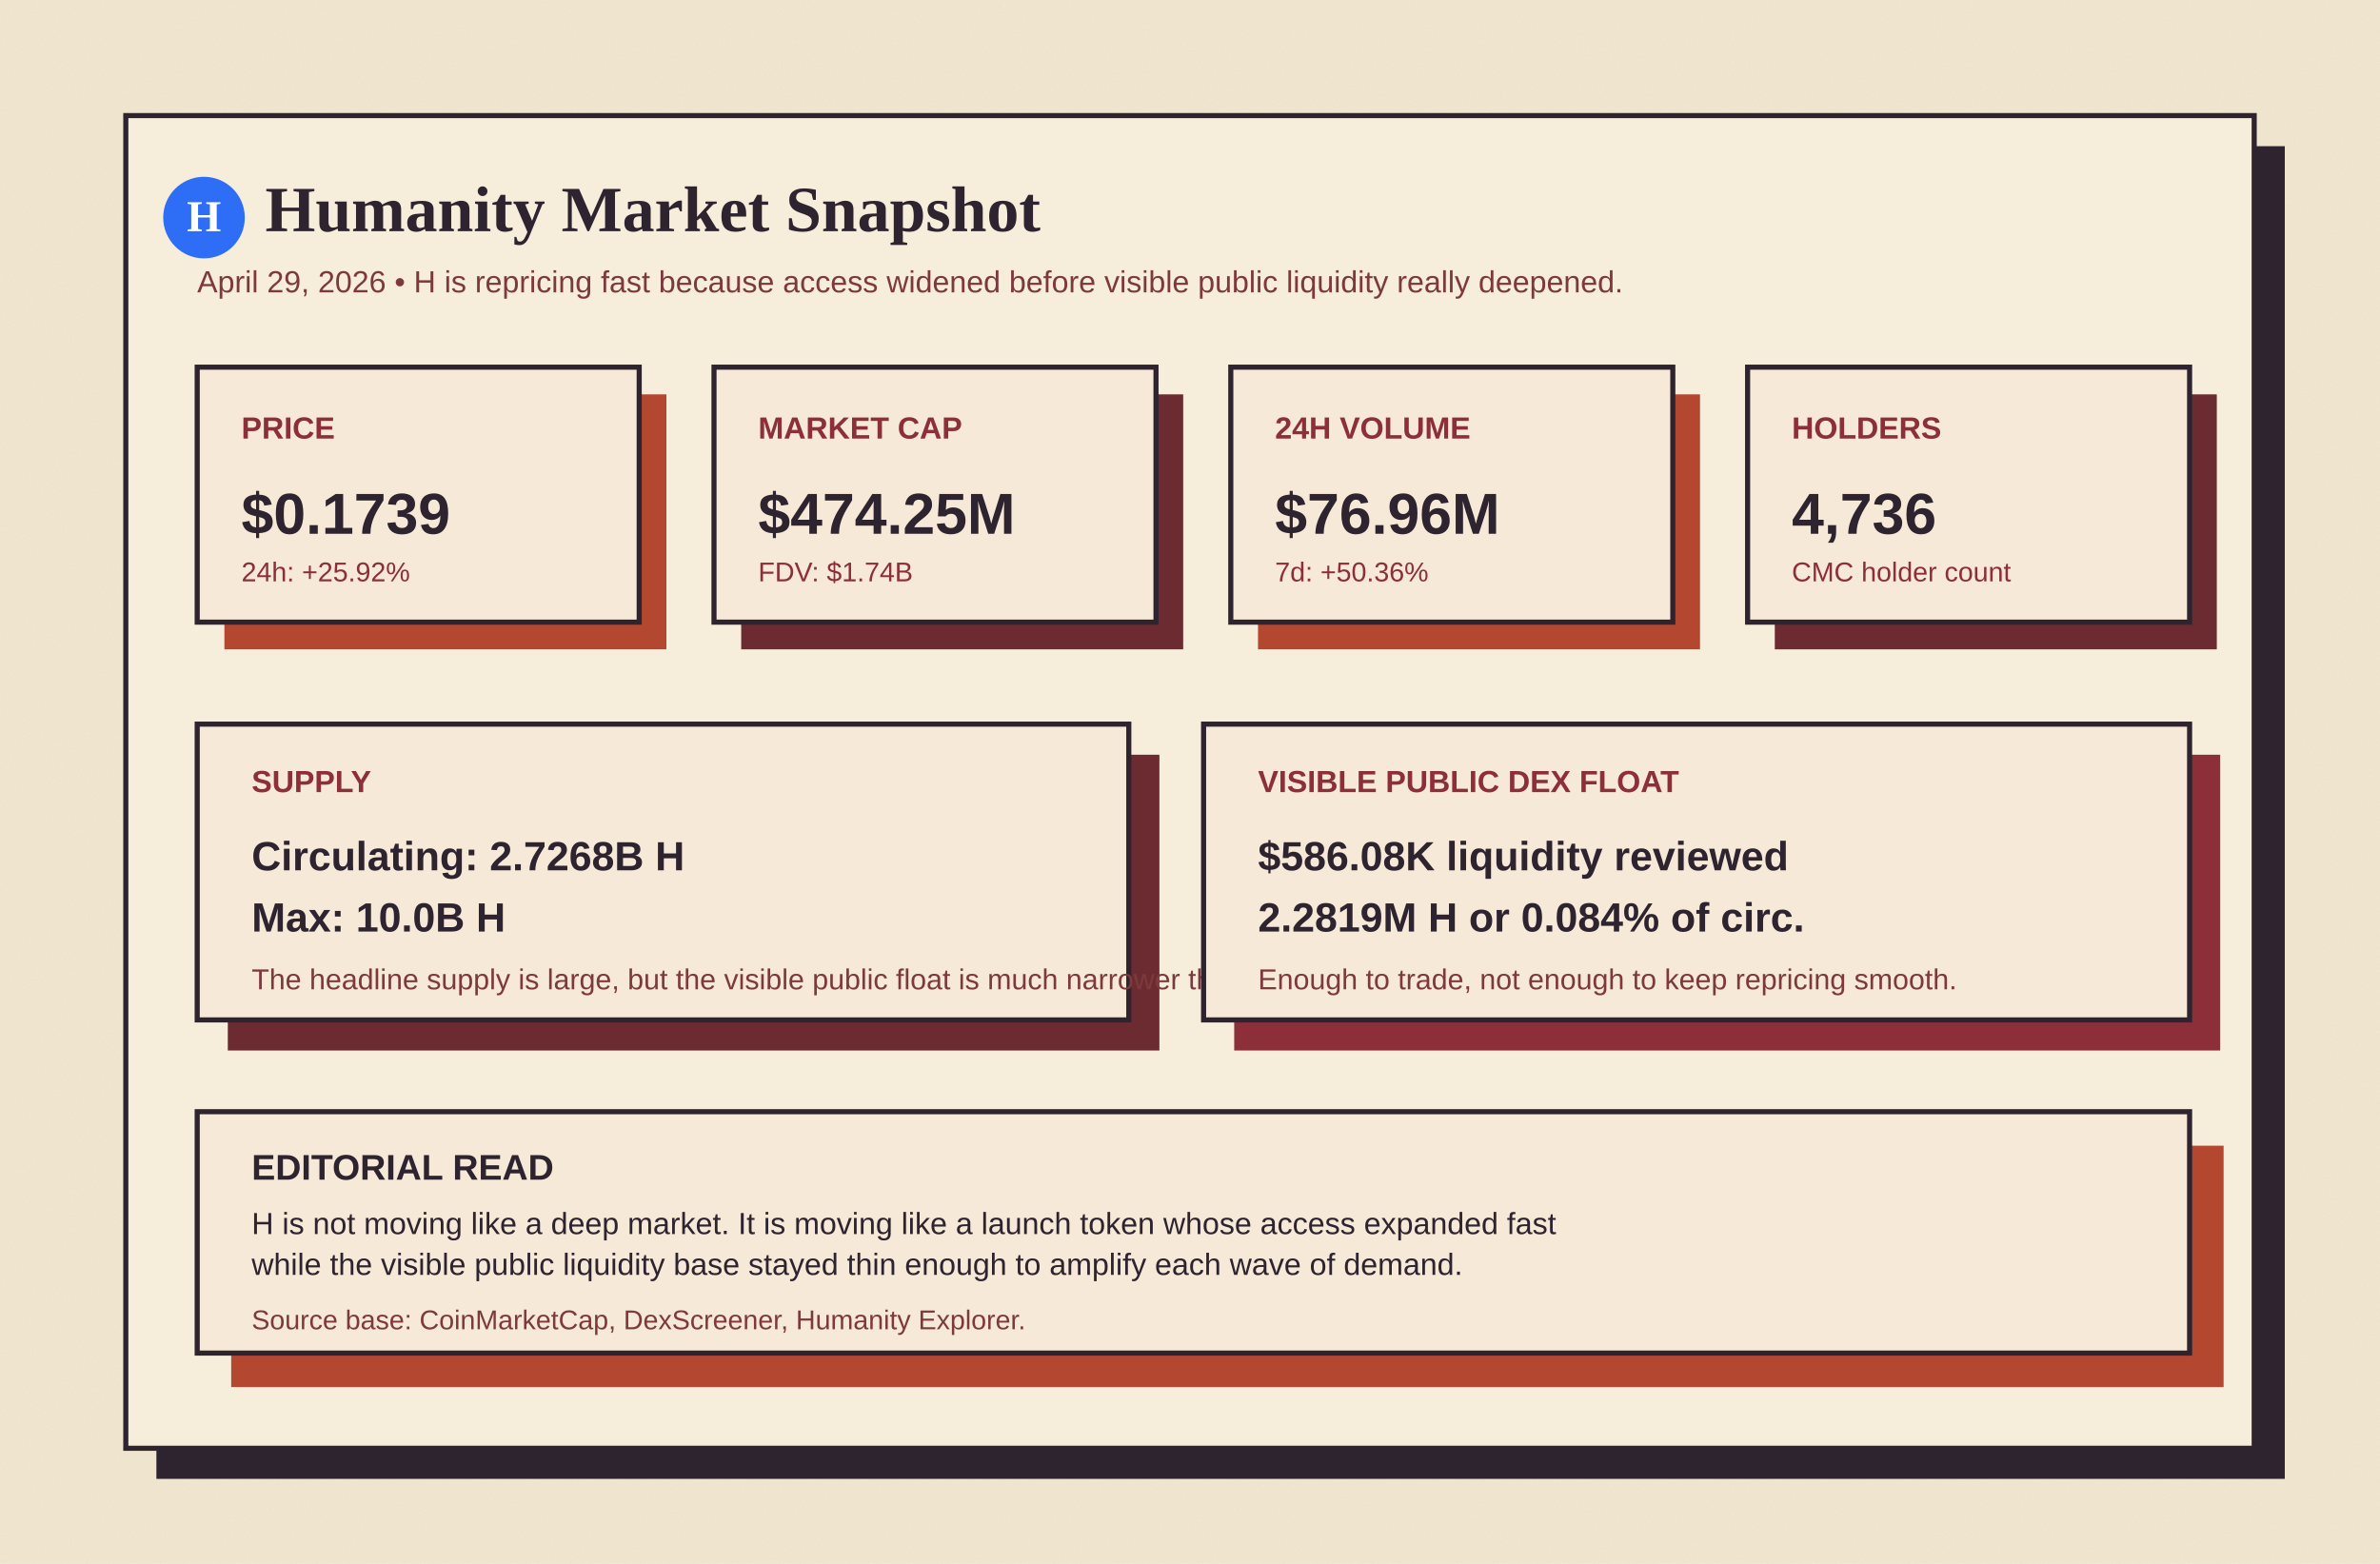
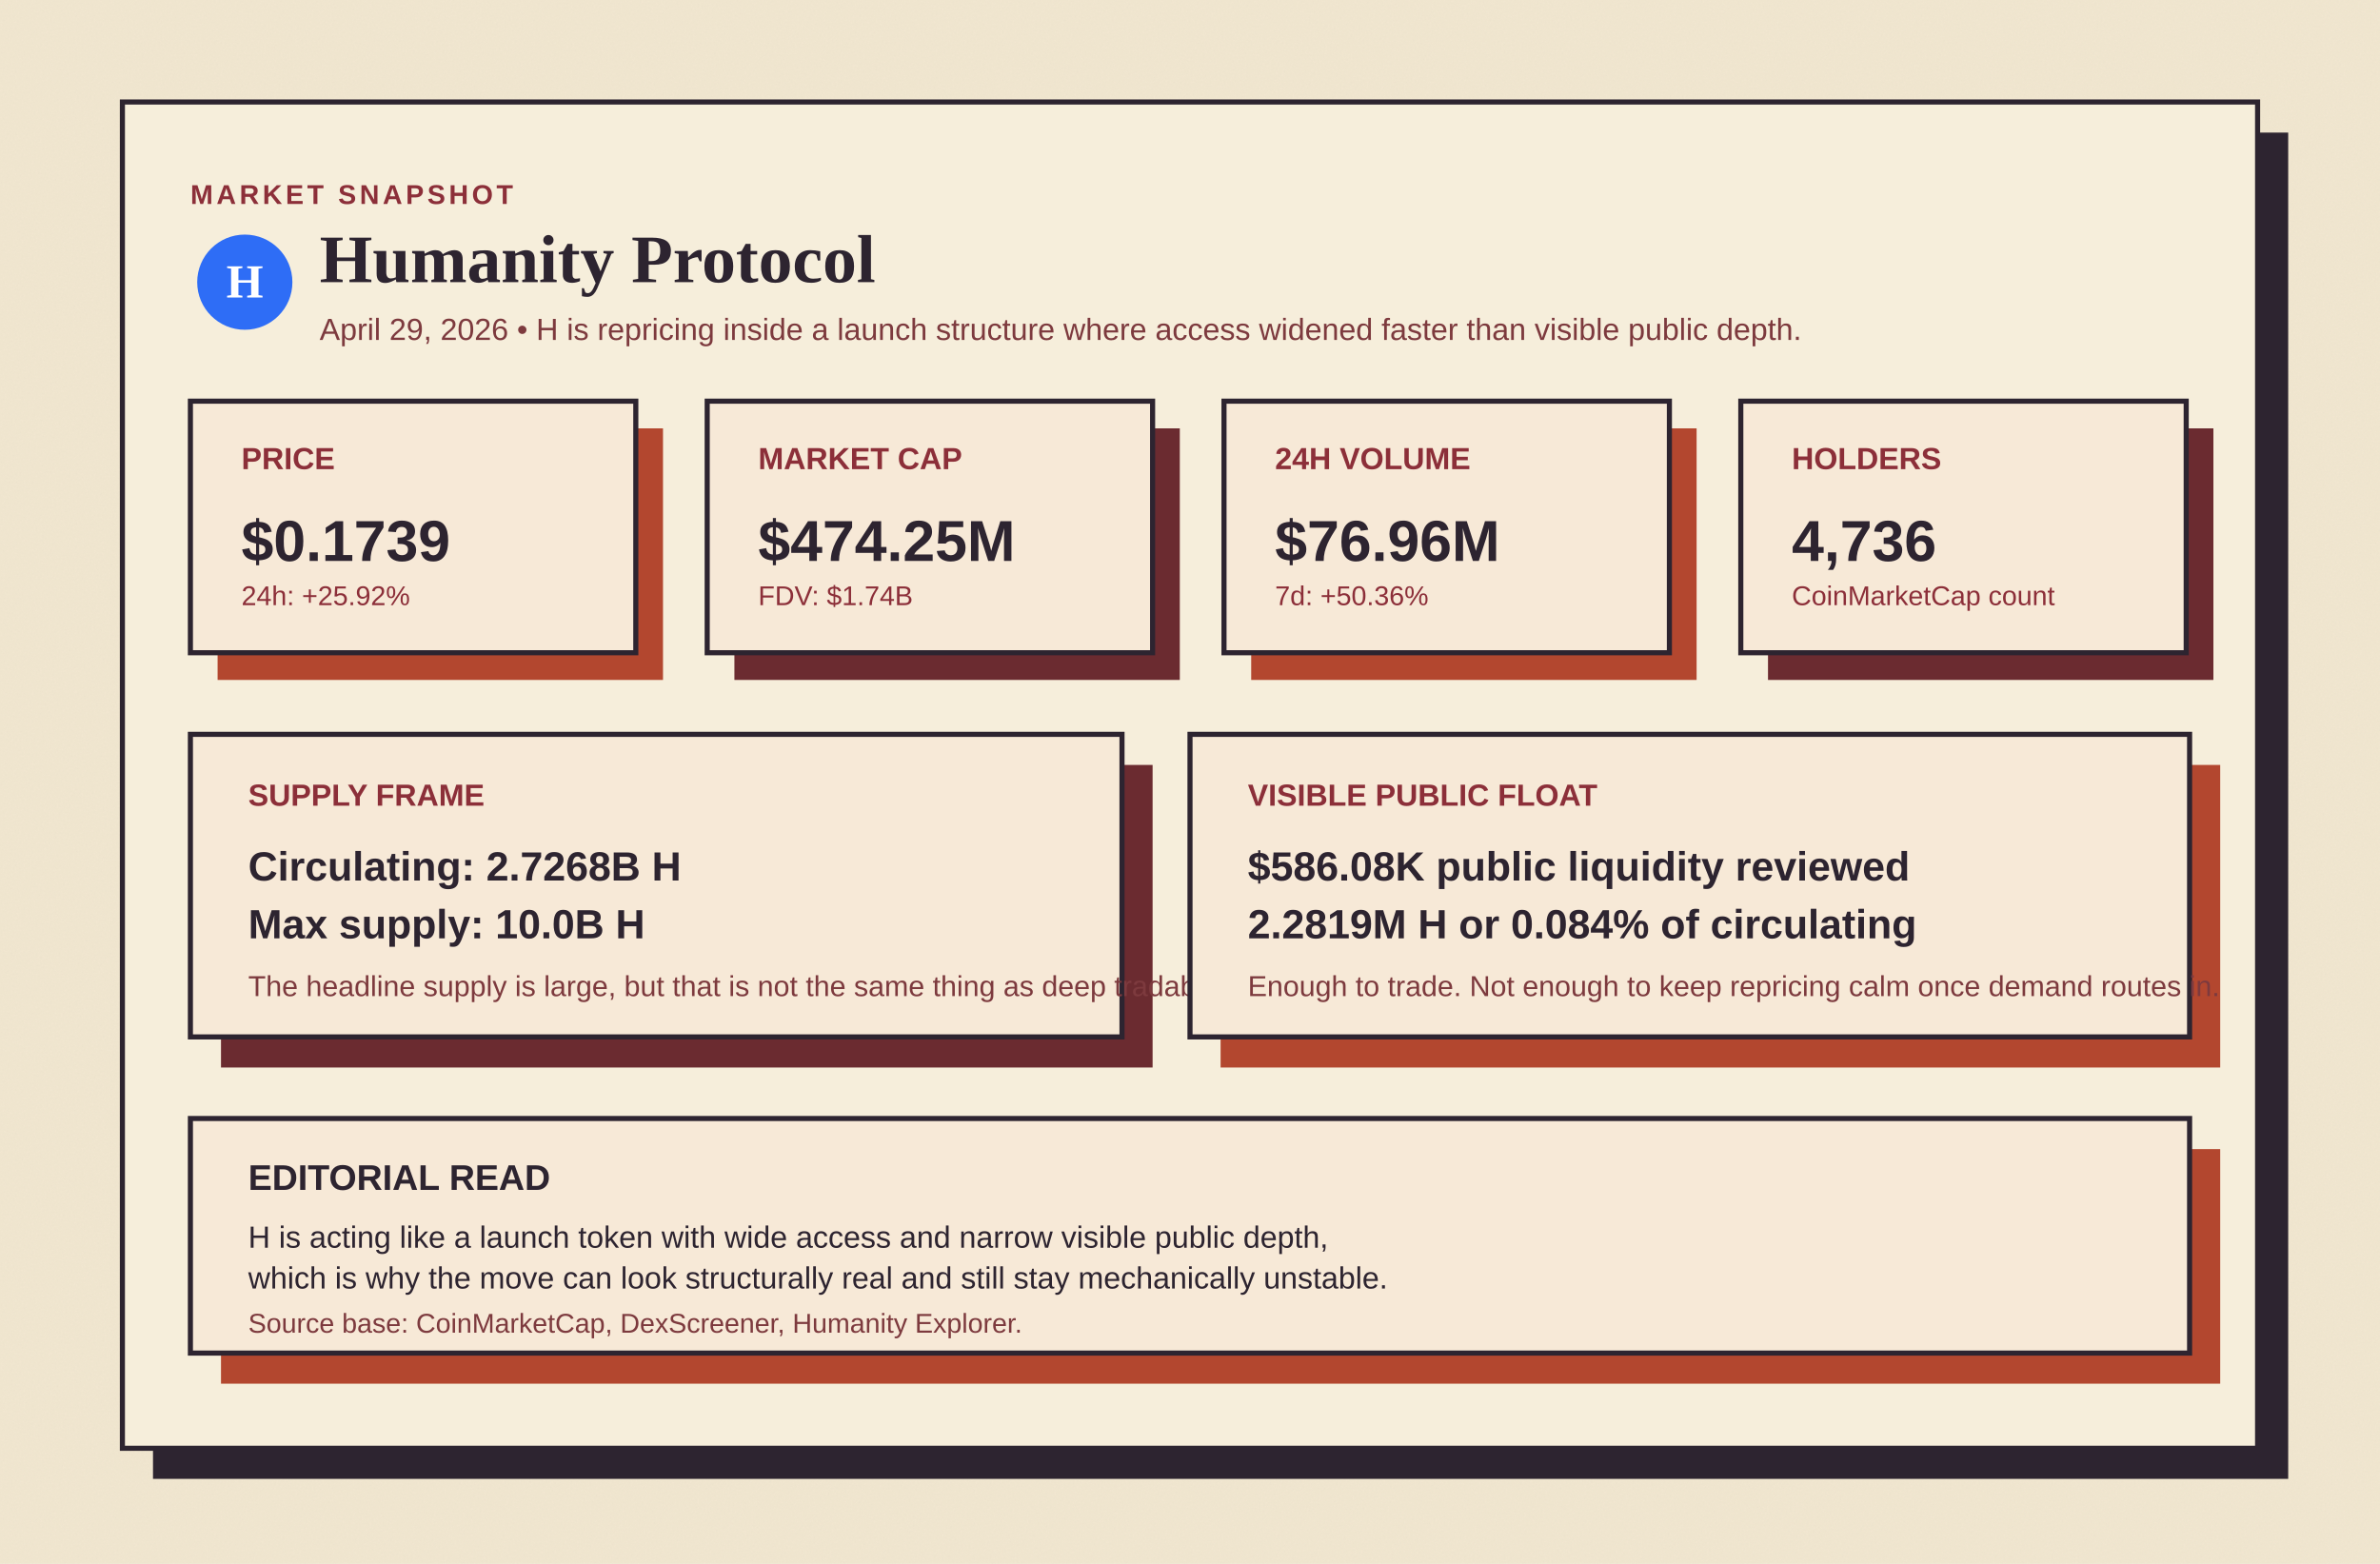
<svg xmlns="http://www.w3.org/2000/svg" width="1400" height="920" viewBox="0 0 1400 920" fill="none" role="img" aria-labelledby="title desc">
  <defs>
    <filter id="grain" x="-20%" y="-20%" width="140%" height="140%">
-       <feTurbulence type="fractalNoise" baseFrequency="0.9" numOctaves="2" stitchTiles="stitch" result="noise" />
+       <feTurbulence type="fractalNoise" baseFrequency="0.82" numOctaves="2" stitchTiles="stitch" result="noise" />
      <feColorMatrix in="noise" type="saturate" values="0" />
      <feComponentTransfer>
        <feFuncA type="table" tableValues="0 0.05" />
      </feComponentTransfer>
    </filter>
  </defs>
  <rect width="1400" height="920" fill="#F1E6CF" />
  <rect width="1400" height="920" fill="#F1E6CF" filter="url(#grain)" />
-   <rect x="74" y="68" width="1252" height="784" fill="#F6EEDB" />
-   <rect x="92" y="86" width="1252" height="784" fill="#2D2430" />
-   <rect x="74" y="68" width="1252" height="784" fill="#F6EEDB" stroke="#2D2430" stroke-width="3" />
-   <circle cx="120" cy="128" r="24" fill="#2E6DF6" />
-   <text x="120" y="136" text-anchor="middle" fill="#FFFFFF" font-family="Georgia, 'Times New Roman', serif" font-size="26" font-weight="700">H</text>
-   <text x="156" y="136" fill="#2D2430" font-family="Georgia, 'Times New Roman', serif" font-size="38" font-weight="700">Humanity Market Snapshot</text>
-   <text x="116" y="172" fill="#7D3A3E" font-family="Arial, Helvetica, sans-serif" font-size="18">April 29, 2026 • H is repricing fast because access widened before visible public liquidity really deepened.</text>
-   <rect x="116" y="216" width="260" height="150" fill="#E7A0A4" />
-   <rect x="132" y="232" width="260" height="150" fill="#B3472F" />
-   <rect x="116" y="216" width="260" height="150" fill="#F7E9D7" stroke="#2D2430" stroke-width="3" />
-   <text x="142" y="258" fill="#8C2F39" font-family="Arial, Helvetica, sans-serif" font-size="18" font-weight="700">PRICE</text>
-   <text x="142" y="314" fill="#2D2430" font-family="Arial, Helvetica, sans-serif" font-size="34" font-weight="700">$0.1739</text>
-   <text x="142" y="342" fill="#8C2F39" font-family="Arial, Helvetica, sans-serif" font-size="16">24h: +25.92%</text>
-   <rect x="420" y="216" width="260" height="150" fill="#D98858" />
-   <rect x="436" y="232" width="260" height="150" fill="#6B2B30" />
-   <rect x="420" y="216" width="260" height="150" fill="#F7E9D7" stroke="#2D2430" stroke-width="3" />
-   <text x="446" y="258" fill="#8C2F39" font-family="Arial, Helvetica, sans-serif" font-size="18" font-weight="700">MARKET CAP</text>
-   <text x="446" y="314" fill="#2D2430" font-family="Arial, Helvetica, sans-serif" font-size="34" font-weight="700">$474.25M</text>
-   <text x="446" y="342" fill="#8C2F39" font-family="Arial, Helvetica, sans-serif" font-size="16">FDV: $1.74B</text>
-   <rect x="724" y="216" width="260" height="150" fill="#E7A0A4" />
-   <rect x="740" y="232" width="260" height="150" fill="#B3472F" />
-   <rect x="724" y="216" width="260" height="150" fill="#F7E9D7" stroke="#2D2430" stroke-width="3" />
-   <text x="750" y="258" fill="#8C2F39" font-family="Arial, Helvetica, sans-serif" font-size="18" font-weight="700">24H VOLUME</text>
-   <text x="750" y="314" fill="#2D2430" font-family="Arial, Helvetica, sans-serif" font-size="34" font-weight="700">$76.96M</text>
-   <text x="750" y="342" fill="#8C2F39" font-family="Arial, Helvetica, sans-serif" font-size="16">7d: +50.36%</text>
-   <rect x="1028" y="216" width="260" height="150" fill="#D98858" />
-   <rect x="1044" y="232" width="260" height="150" fill="#6B2B30" />
-   <rect x="1028" y="216" width="260" height="150" fill="#F7E9D7" stroke="#2D2430" stroke-width="3" />
-   <text x="1054" y="258" fill="#8C2F39" font-family="Arial, Helvetica, sans-serif" font-size="18" font-weight="700">HOLDERS</text>
-   <text x="1054" y="314" fill="#2D2430" font-family="Arial, Helvetica, sans-serif" font-size="34" font-weight="700">4,736</text>
-   <text x="1054" y="342" fill="#8C2F39" font-family="Arial, Helvetica, sans-serif" font-size="16">CMC holder count</text>
-   <rect x="116" y="426" width="548" height="174" fill="#E7A0A4" />
-   <rect x="134" y="444" width="548" height="174" fill="#6B2B30" />
-   <rect x="116" y="426" width="548" height="174" fill="#F7E9D7" stroke="#2D2430" stroke-width="3" />
-   <text x="148" y="466" fill="#8C2F39" font-family="Arial, Helvetica, sans-serif" font-size="18" font-weight="700">SUPPLY</text>
-   <text x="148" y="512" fill="#2D2430" font-family="Arial, Helvetica, sans-serif" font-size="24" font-weight="700">Circulating: 2.7268B H</text>
-   <text x="148" y="548" fill="#2D2430" font-family="Arial, Helvetica, sans-serif" font-size="24" font-weight="700">Max: 10.0B H</text>
-   <text x="148" y="582" fill="#7D3A3E" font-family="Arial, Helvetica, sans-serif" font-size="17">The headline supply is large, but the visible public float is much narrower than it looks.</text>
-   <rect x="708" y="426" width="580" height="174" fill="#D98858" />
-   <rect x="726" y="444" width="580" height="174" fill="#8C2F39" />
-   <rect x="708" y="426" width="580" height="174" fill="#F7E9D7" stroke="#2D2430" stroke-width="3" />
-   <text x="740" y="466" fill="#8C2F39" font-family="Arial, Helvetica, sans-serif" font-size="18" font-weight="700">VISIBLE PUBLIC DEX FLOAT</text>
-   <text x="740" y="512" fill="#2D2430" font-family="Arial, Helvetica, sans-serif" font-size="24" font-weight="700">$586.08K liquidity reviewed</text>
-   <text x="740" y="548" fill="#2D2430" font-family="Arial, Helvetica, sans-serif" font-size="24" font-weight="700">2.2819M H or 0.084% of circ.</text>
-   <text x="740" y="582" fill="#7D3A3E" font-family="Arial, Helvetica, sans-serif" font-size="17">Enough to trade, not enough to keep repricing smooth.</text>
-   <rect x="116" y="654" width="1172" height="142" fill="#E7A0A4" />
-   <rect x="136" y="674" width="1172" height="142" fill="#B3472F" />
-   <rect x="116" y="654" width="1172" height="142" fill="#F7E9D7" stroke="#2D2430" stroke-width="3" />
-   <text x="148" y="694" fill="#2D2430" font-family="Arial, Helvetica, sans-serif" font-size="21" font-weight="700">EDITORIAL READ</text>
-   <text x="148" y="726" fill="#2D2430" font-family="Arial, Helvetica, sans-serif" font-size="18">
-     <tspan x="148" dy="0">H is not moving like a deep market. It is moving like a launch token whose access expanded fast</tspan>
-     <tspan x="148" dy="24">while the visible public liquidity base stayed thin enough to amplify each wave of demand.</tspan>
+   <rect x="72" y="60" width="1256" height="792" fill="#F6EEDB" />
+   <rect x="90" y="78" width="1256" height="792" fill="#2D2430" />
+   <rect x="72" y="60" width="1256" height="792" fill="#F6EEDB" stroke="#2D2430" stroke-width="3" />
+   <text x="112" y="120" fill="#8C2F39" font-family="Arial, Helvetica, sans-serif" font-size="16" font-weight="700" letter-spacing="2">MARKET SNAPSHOT</text>
+   <circle cx="144" cy="166" r="28" fill="#2E6DF6" />
+   <text x="144" y="175" text-anchor="middle" fill="#FFFFFF" font-family="Georgia, 'Times New Roman', serif" font-size="28" font-weight="700">H</text>
+   <text x="188" y="166" fill="#2D2430" font-family="Georgia, 'Times New Roman', serif" font-size="40" font-weight="700">Humanity Protocol</text>
+   <text x="188" y="200" fill="#7D3A3E" font-family="Arial, Helvetica, sans-serif" font-size="18">April 29, 2026 • H is repricing inside a launch structure where access widened faster than visible public depth.</text>
+   <rect x="112" y="236" width="262" height="148" fill="#E7A0A4" />
+   <rect x="128" y="252" width="262" height="148" fill="#B3472F" />
+   <rect x="112" y="236" width="262" height="148" fill="#F7E9D7" stroke="#2D2430" stroke-width="3" />
+   <text x="142" y="276" fill="#8C2F39" font-family="Arial, Helvetica, sans-serif" font-size="18" font-weight="700">PRICE</text>
+   <text x="142" y="330" fill="#2D2430" font-family="Arial, Helvetica, sans-serif" font-size="34" font-weight="700">$0.1739</text>
+   <text x="142" y="356" fill="#8C2F39" font-family="Arial, Helvetica, sans-serif" font-size="16">24h: +25.92%</text>
+   <rect x="416" y="236" width="262" height="148" fill="#D98858" />
+   <rect x="432" y="252" width="262" height="148" fill="#6B2B30" />
+   <rect x="416" y="236" width="262" height="148" fill="#F7E9D7" stroke="#2D2430" stroke-width="3" />
+   <text x="446" y="276" fill="#8C2F39" font-family="Arial, Helvetica, sans-serif" font-size="18" font-weight="700">MARKET CAP</text>
+   <text x="446" y="330" fill="#2D2430" font-family="Arial, Helvetica, sans-serif" font-size="34" font-weight="700">$474.25M</text>
+   <text x="446" y="356" fill="#8C2F39" font-family="Arial, Helvetica, sans-serif" font-size="16">FDV: $1.74B</text>
+   <rect x="720" y="236" width="262" height="148" fill="#E7A0A4" />
+   <rect x="736" y="252" width="262" height="148" fill="#B3472F" />
+   <rect x="720" y="236" width="262" height="148" fill="#F7E9D7" stroke="#2D2430" stroke-width="3" />
+   <text x="750" y="276" fill="#8C2F39" font-family="Arial, Helvetica, sans-serif" font-size="18" font-weight="700">24H VOLUME</text>
+   <text x="750" y="330" fill="#2D2430" font-family="Arial, Helvetica, sans-serif" font-size="34" font-weight="700">$76.96M</text>
+   <text x="750" y="356" fill="#8C2F39" font-family="Arial, Helvetica, sans-serif" font-size="16">7d: +50.36%</text>
+   <rect x="1024" y="236" width="262" height="148" fill="#D98858" />
+   <rect x="1040" y="252" width="262" height="148" fill="#6B2B30" />
+   <rect x="1024" y="236" width="262" height="148" fill="#F7E9D7" stroke="#2D2430" stroke-width="3" />
+   <text x="1054" y="276" fill="#8C2F39" font-family="Arial, Helvetica, sans-serif" font-size="18" font-weight="700">HOLDERS</text>
+   <text x="1054" y="330" fill="#2D2430" font-family="Arial, Helvetica, sans-serif" font-size="34" font-weight="700">4,736</text>
+   <text x="1054" y="356" fill="#8C2F39" font-family="Arial, Helvetica, sans-serif" font-size="16">CoinMarketCap count</text>
+   <rect x="112" y="432" width="548" height="178" fill="#D98858" />
+   <rect x="130" y="450" width="548" height="178" fill="#6B2B30" />
+   <rect x="112" y="432" width="548" height="178" fill="#F7E9D7" stroke="#2D2430" stroke-width="3" />
+   <text x="146" y="474" fill="#8C2F39" font-family="Arial, Helvetica, sans-serif" font-size="18" font-weight="700">SUPPLY FRAME</text>
+   <text x="146" y="518" fill="#2D2430" font-family="Arial, Helvetica, sans-serif" font-size="24" font-weight="700">Circulating: 2.7268B H</text>
+   <text x="146" y="552" fill="#2D2430" font-family="Arial, Helvetica, sans-serif" font-size="24" font-weight="700">Max supply: 10.0B H</text>
+   <text x="146" y="586" fill="#7D3A3E" font-family="Arial, Helvetica, sans-serif" font-size="17">The headline supply is large, but that is not the same thing as deep tradable float.</text>
+   <rect x="700" y="432" width="588" height="178" fill="#E7A0A4" />
+   <rect x="718" y="450" width="588" height="178" fill="#B3472F" />
+   <rect x="700" y="432" width="588" height="178" fill="#F7E9D7" stroke="#2D2430" stroke-width="3" />
+   <text x="734" y="474" fill="#8C2F39" font-family="Arial, Helvetica, sans-serif" font-size="18" font-weight="700">VISIBLE PUBLIC FLOAT</text>
+   <text x="734" y="518" fill="#2D2430" font-family="Arial, Helvetica, sans-serif" font-size="24" font-weight="700">$586.08K public liquidity reviewed</text>
+   <text x="734" y="552" fill="#2D2430" font-family="Arial, Helvetica, sans-serif" font-size="24" font-weight="700">2.2819M H or 0.084% of circulating</text>
+   <text x="734" y="586" fill="#7D3A3E" font-family="Arial, Helvetica, sans-serif" font-size="17">Enough to trade. Not enough to keep repricing calm once demand routes in.</text>
+   <rect x="112" y="658" width="1176" height="138" fill="#E7A0A4" />
+   <rect x="130" y="676" width="1176" height="138" fill="#B3472F" />
+   <rect x="112" y="658" width="1176" height="138" fill="#F7E9D7" stroke="#2D2430" stroke-width="3" />
+   <text x="146" y="700" fill="#2D2430" font-family="Arial, Helvetica, sans-serif" font-size="21" font-weight="700">EDITORIAL READ</text>
+   <text x="146" y="734" fill="#2D2430" font-family="Arial, Helvetica, sans-serif" font-size="18">
+     <tspan x="146" dy="0">H is acting like a launch token with wide access and narrow visible public depth,</tspan>
+     <tspan x="146" dy="24">which is why the move can look structurally real and still stay mechanically unstable.</tspan>
  </text>
-   <text x="148" y="782" fill="#7D3A3E" font-family="Arial, Helvetica, sans-serif" font-size="16">Source base: CoinMarketCap, DexScreener, Humanity Explorer.</text>
+   <text x="146" y="784" fill="#7D3A3E" font-family="Arial, Helvetica, sans-serif" font-size="16">Source base: CoinMarketCap, DexScreener, Humanity Explorer.</text>
</svg>
